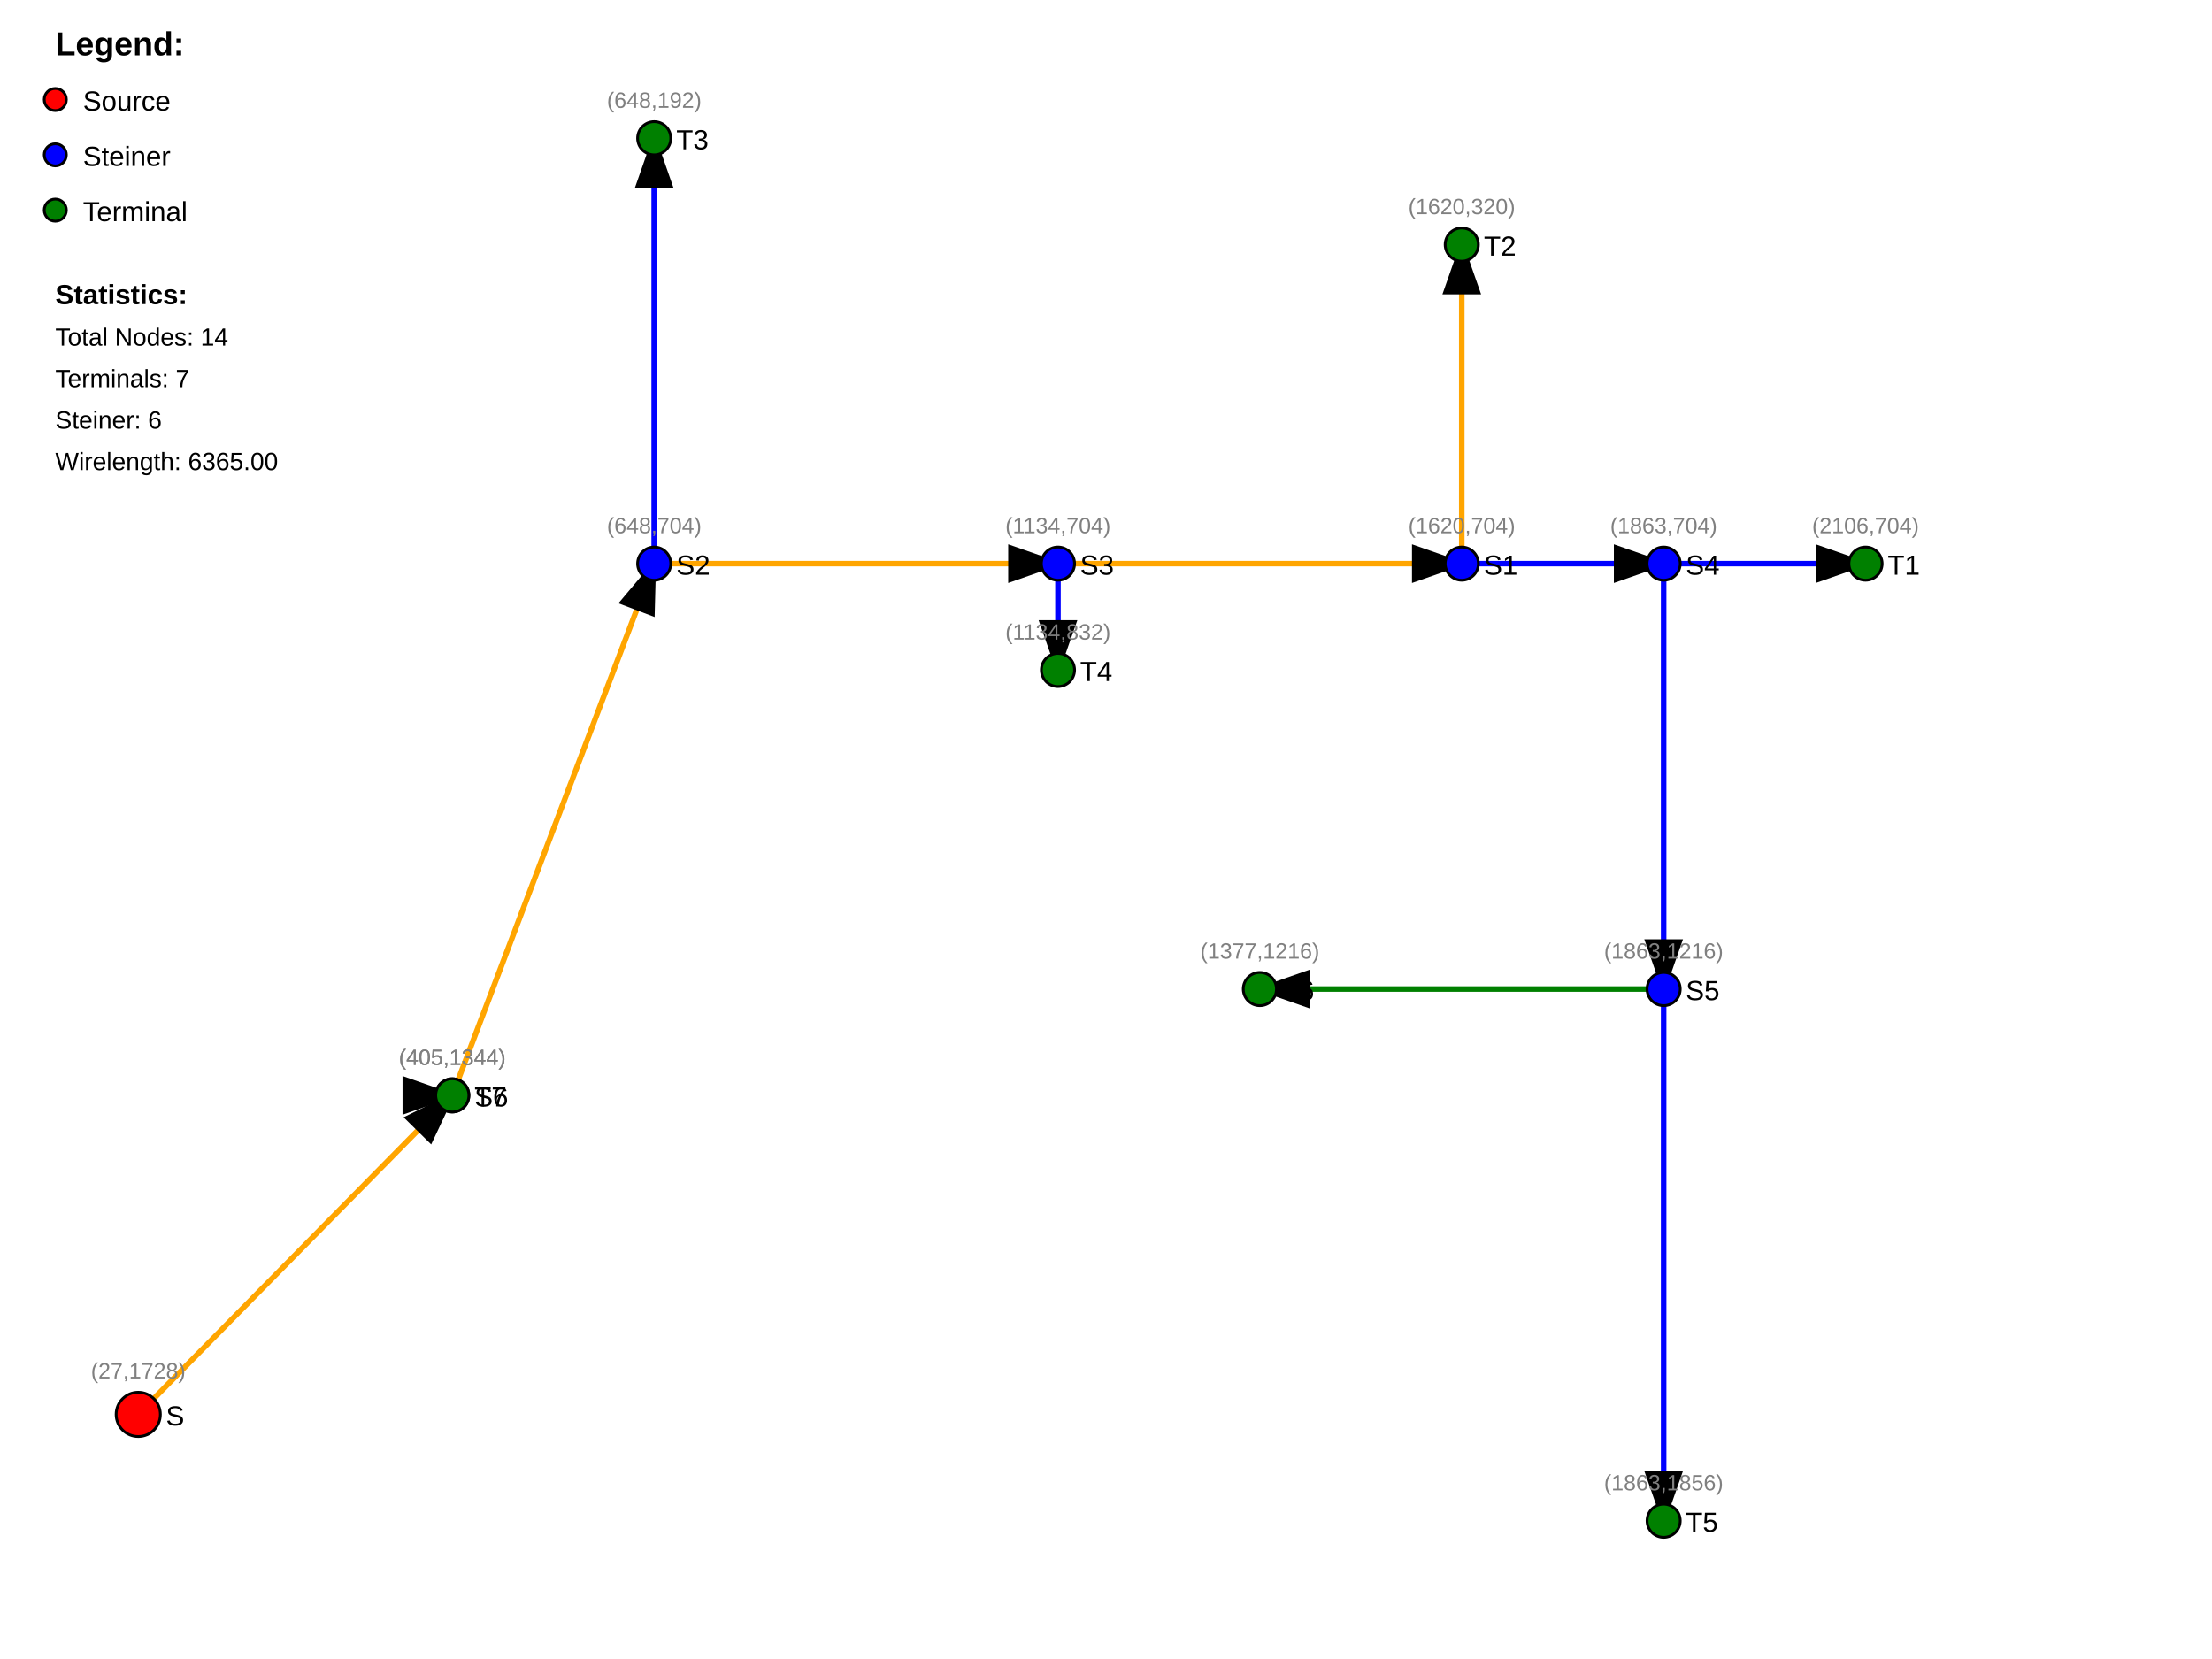
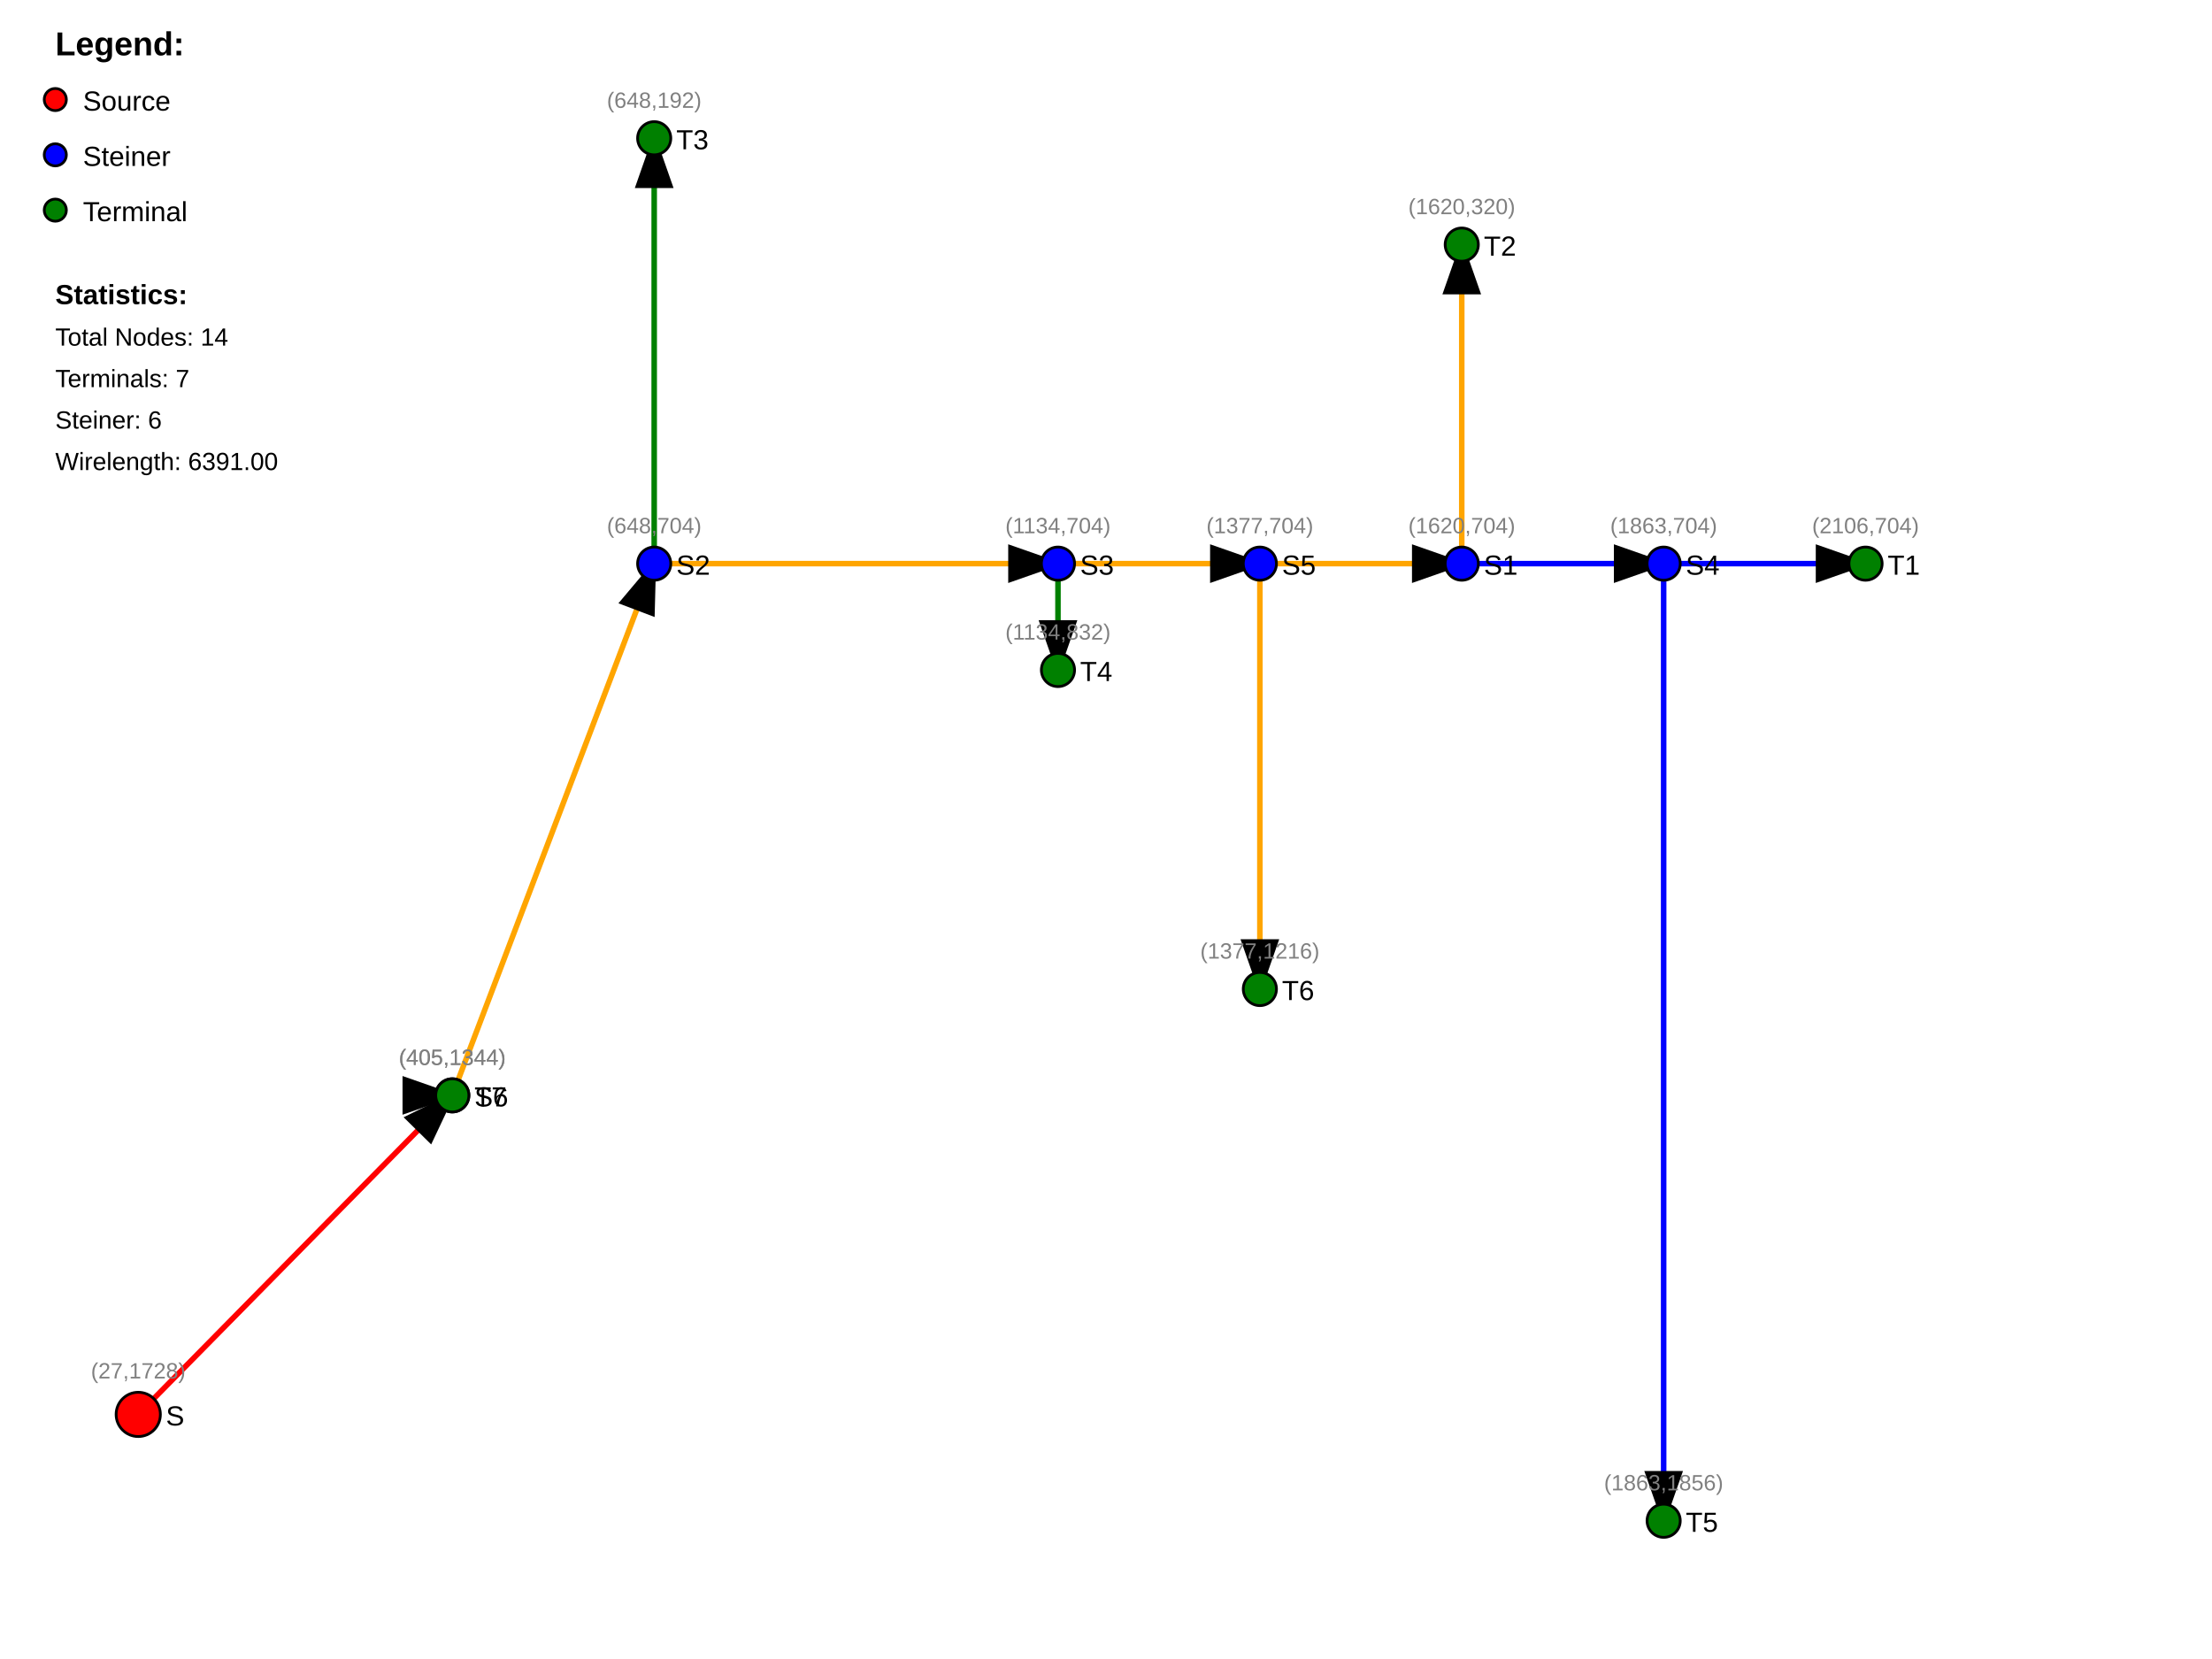
<svg xmlns="http://www.w3.org/2000/svg" width="800" height="600">
  <rect width="100%" height="100%" fill="white" />
  <defs>
    <marker id="arrowhead" markerWidth="10" markerHeight="7" refX="9" refY="3.5" orient="auto">
      <polygon points="0 0, 10 3.5, 0 7" fill="black" />
    </marker>
  </defs>
-   <line x1="50.0" y1="511.538" x2="163.582" y2="396.154" stroke="orange" stroke-width="2" marker-end="url(#arrowhead)" />
+   <line x1="50.0" y1="511.538" x2="163.582" y2="396.154" stroke="red" stroke-width="2" marker-end="url(#arrowhead)" />
  <line x1="163.582" y1="396.154" x2="236.599" y2="203.846" stroke="orange" stroke-width="2" marker-end="url(#arrowhead)" />
-   <line x1="163.582" y1="396.154" x2="163.582" y2="396.154" stroke="green" stroke-width="2" marker-end="url(#arrowhead)" />
-   <line x1="236.599" y1="203.846" x2="236.599" y2="50.0" stroke="blue" stroke-width="2" marker-end="url(#arrowhead)" />
+   <line x1="163.582" y1="396.154" x2="163.582" y2="396.154" stroke="red" stroke-width="2" marker-end="url(#arrowhead)" />
+   <line x1="236.599" y1="203.846" x2="236.599" y2="50.0" stroke="green" stroke-width="2" marker-end="url(#arrowhead)" />
  <line x1="236.599" y1="203.846" x2="382.632" y2="203.846" stroke="orange" stroke-width="2" marker-end="url(#arrowhead)" />
-   <line x1="382.632" y1="203.846" x2="528.666" y2="203.846" stroke="orange" stroke-width="2" marker-end="url(#arrowhead)" />
-   <line x1="382.632" y1="203.846" x2="382.632" y2="242.308" stroke="blue" stroke-width="2" marker-end="url(#arrowhead)" />
+   <line x1="382.632" y1="203.846" x2="382.632" y2="242.308" stroke="green" stroke-width="2" marker-end="url(#arrowhead)" />
+   <line x1="382.632" y1="203.846" x2="455.649" y2="203.846" stroke="orange" stroke-width="2" marker-end="url(#arrowhead)" />
+   <line x1="455.649" y1="203.846" x2="528.666" y2="203.846" stroke="orange" stroke-width="2" marker-end="url(#arrowhead)" />
+   <line x1="455.649" y1="203.846" x2="455.649" y2="357.692" stroke="orange" stroke-width="2" marker-end="url(#arrowhead)" />
  <line x1="528.666" y1="203.846" x2="528.666" y2="88.462" stroke="orange" stroke-width="2" marker-end="url(#arrowhead)" />
  <line x1="528.666" y1="203.846" x2="601.683" y2="203.846" stroke="blue" stroke-width="2" marker-end="url(#arrowhead)" />
  <line x1="601.683" y1="203.846" x2="674.7" y2="203.846" stroke="blue" stroke-width="2" marker-end="url(#arrowhead)" />
-   <line x1="601.683" y1="203.846" x2="601.683" y2="357.692" stroke="blue" stroke-width="2" marker-end="url(#arrowhead)" />
-   <line x1="601.683" y1="357.692" x2="601.683" y2="550.0" stroke="blue" stroke-width="2" marker-end="url(#arrowhead)" />
-   <line x1="601.683" y1="357.692" x2="455.649" y2="357.692" stroke="green" stroke-width="2" marker-end="url(#arrowhead)" />
+   <line x1="601.683" y1="203.846" x2="601.683" y2="550.0" stroke="blue" stroke-width="2" marker-end="url(#arrowhead)" />
  <circle cx="50.0" cy="511.538" r="8" fill="red" stroke="black" stroke-width="1" />
  <text x="60.0" y="515.538" font-family="Arial" font-size="10" fill="black">S</text>
  <text x="50.0" y="498.538" font-family="Arial" font-size="8" fill="gray" text-anchor="middle">(27,1728)</text>
  <circle cx="674.7" cy="203.846" r="6" fill="green" stroke="black" stroke-width="1" />
  <text x="682.7" y="207.846" font-family="Arial" font-size="10" fill="black">T1</text>
  <text x="674.7" y="192.846" font-family="Arial" font-size="8" fill="gray" text-anchor="middle">(2106,704)</text>
  <circle cx="528.666" cy="203.846" r="6" fill="blue" stroke="black" stroke-width="1" />
  <text x="536.666" y="207.846" font-family="Arial" font-size="10" fill="black">S1</text>
  <text x="528.666" y="192.846" font-family="Arial" font-size="8" fill="gray" text-anchor="middle">(1620,704)</text>
  <circle cx="528.666" cy="88.462" r="6" fill="green" stroke="black" stroke-width="1" />
  <text x="536.666" y="92.462" font-family="Arial" font-size="10" fill="black">T2</text>
  <text x="528.666" y="77.462" font-family="Arial" font-size="8" fill="gray" text-anchor="middle">(1620,320)</text>
  <circle cx="236.599" cy="203.846" r="6" fill="blue" stroke="black" stroke-width="1" />
  <text x="244.599" y="207.846" font-family="Arial" font-size="10" fill="black">S2</text>
  <text x="236.599" y="192.846" font-family="Arial" font-size="8" fill="gray" text-anchor="middle">(648,704)</text>
  <circle cx="236.599" cy="50.0" r="6" fill="green" stroke="black" stroke-width="1" />
  <text x="244.599" y="54.0" font-family="Arial" font-size="10" fill="black">T3</text>
  <text x="236.599" y="39.0" font-family="Arial" font-size="8" fill="gray" text-anchor="middle">(648,192)</text>
  <circle cx="382.632" cy="203.846" r="6" fill="blue" stroke="black" stroke-width="1" />
  <text x="390.632" y="207.846" font-family="Arial" font-size="10" fill="black">S3</text>
  <text x="382.632" y="192.846" font-family="Arial" font-size="8" fill="gray" text-anchor="middle">(1134,704)</text>
  <circle cx="382.632" cy="242.308" r="6" fill="green" stroke="black" stroke-width="1" />
  <text x="390.632" y="246.308" font-family="Arial" font-size="10" fill="black">T4</text>
  <text x="382.632" y="231.308" font-family="Arial" font-size="8" fill="gray" text-anchor="middle">(1134,832)</text>
  <circle cx="601.683" cy="203.846" r="6" fill="blue" stroke="black" stroke-width="1" />
  <text x="609.683" y="207.846" font-family="Arial" font-size="10" fill="black">S4</text>
  <text x="601.683" y="192.846" font-family="Arial" font-size="8" fill="gray" text-anchor="middle">(1863,704)</text>
  <circle cx="601.683" cy="550.0" r="6" fill="green" stroke="black" stroke-width="1" />
  <text x="609.683" y="554.0" font-family="Arial" font-size="10" fill="black">T5</text>
  <text x="601.683" y="539.0" font-family="Arial" font-size="8" fill="gray" text-anchor="middle">(1863,1856)</text>
-   <circle cx="601.683" cy="357.692" r="6" fill="blue" stroke="black" stroke-width="1" />
-   <text x="609.683" y="361.692" font-family="Arial" font-size="10" fill="black">S5</text>
-   <text x="601.683" y="346.692" font-family="Arial" font-size="8" fill="gray" text-anchor="middle">(1863,1216)</text>
+   <circle cx="455.649" cy="203.846" r="6" fill="blue" stroke="black" stroke-width="1" />
+   <text x="463.649" y="207.846" font-family="Arial" font-size="10" fill="black">S5</text>
+   <text x="455.649" y="192.846" font-family="Arial" font-size="8" fill="gray" text-anchor="middle">(1377,704)</text>
  <circle cx="455.649" cy="357.692" r="6" fill="green" stroke="black" stroke-width="1" />
  <text x="463.649" y="361.692" font-family="Arial" font-size="10" fill="black">T6</text>
  <text x="455.649" y="346.692" font-family="Arial" font-size="8" fill="gray" text-anchor="middle">(1377,1216)</text>
  <circle cx="163.582" cy="396.154" r="6" fill="blue" stroke="black" stroke-width="1" />
  <text x="171.582" y="400.154" font-family="Arial" font-size="10" fill="black">S6</text>
  <text x="163.582" y="385.154" font-family="Arial" font-size="8" fill="gray" text-anchor="middle">(405,1344)</text>
  <circle cx="163.582" cy="396.154" r="6" fill="green" stroke="black" stroke-width="1" />
  <text x="171.582" y="400.154" font-family="Arial" font-size="10" fill="black">T7</text>
  <text x="163.582" y="385.154" font-family="Arial" font-size="8" fill="gray" text-anchor="middle">(405,1344)</text>
  <text x="20" y="20" font-family="Arial" font-size="12" font-weight="bold">Legend:</text>
  <circle cx="20" cy="36" r="4" fill="red" stroke="black" />
  <text x="30" y="40" font-family="Arial" font-size="10">Source</text>
  <circle cx="20" cy="56" r="4" fill="blue" stroke="black" />
  <text x="30" y="60" font-family="Arial" font-size="10">Steiner</text>
  <circle cx="20" cy="76" r="4" fill="green" stroke="black" />
  <text x="30" y="80" font-family="Arial" font-size="10">Terminal</text>
  <text x="20" y="110" font-family="Arial" font-size="10" font-weight="bold">Statistics:</text>
  <text x="20" y="125" font-family="Arial" font-size="9">Total Nodes: 14</text>
  <text x="20" y="140" font-family="Arial" font-size="9">Terminals: 7</text>
  <text x="20" y="155" font-family="Arial" font-size="9">Steiner: 6</text>
-   <text x="20" y="170" font-family="Arial" font-size="9">Wirelength: 6365.00</text>
+   <text x="20" y="170" font-family="Arial" font-size="9">Wirelength: 6391.00</text>
</svg>
